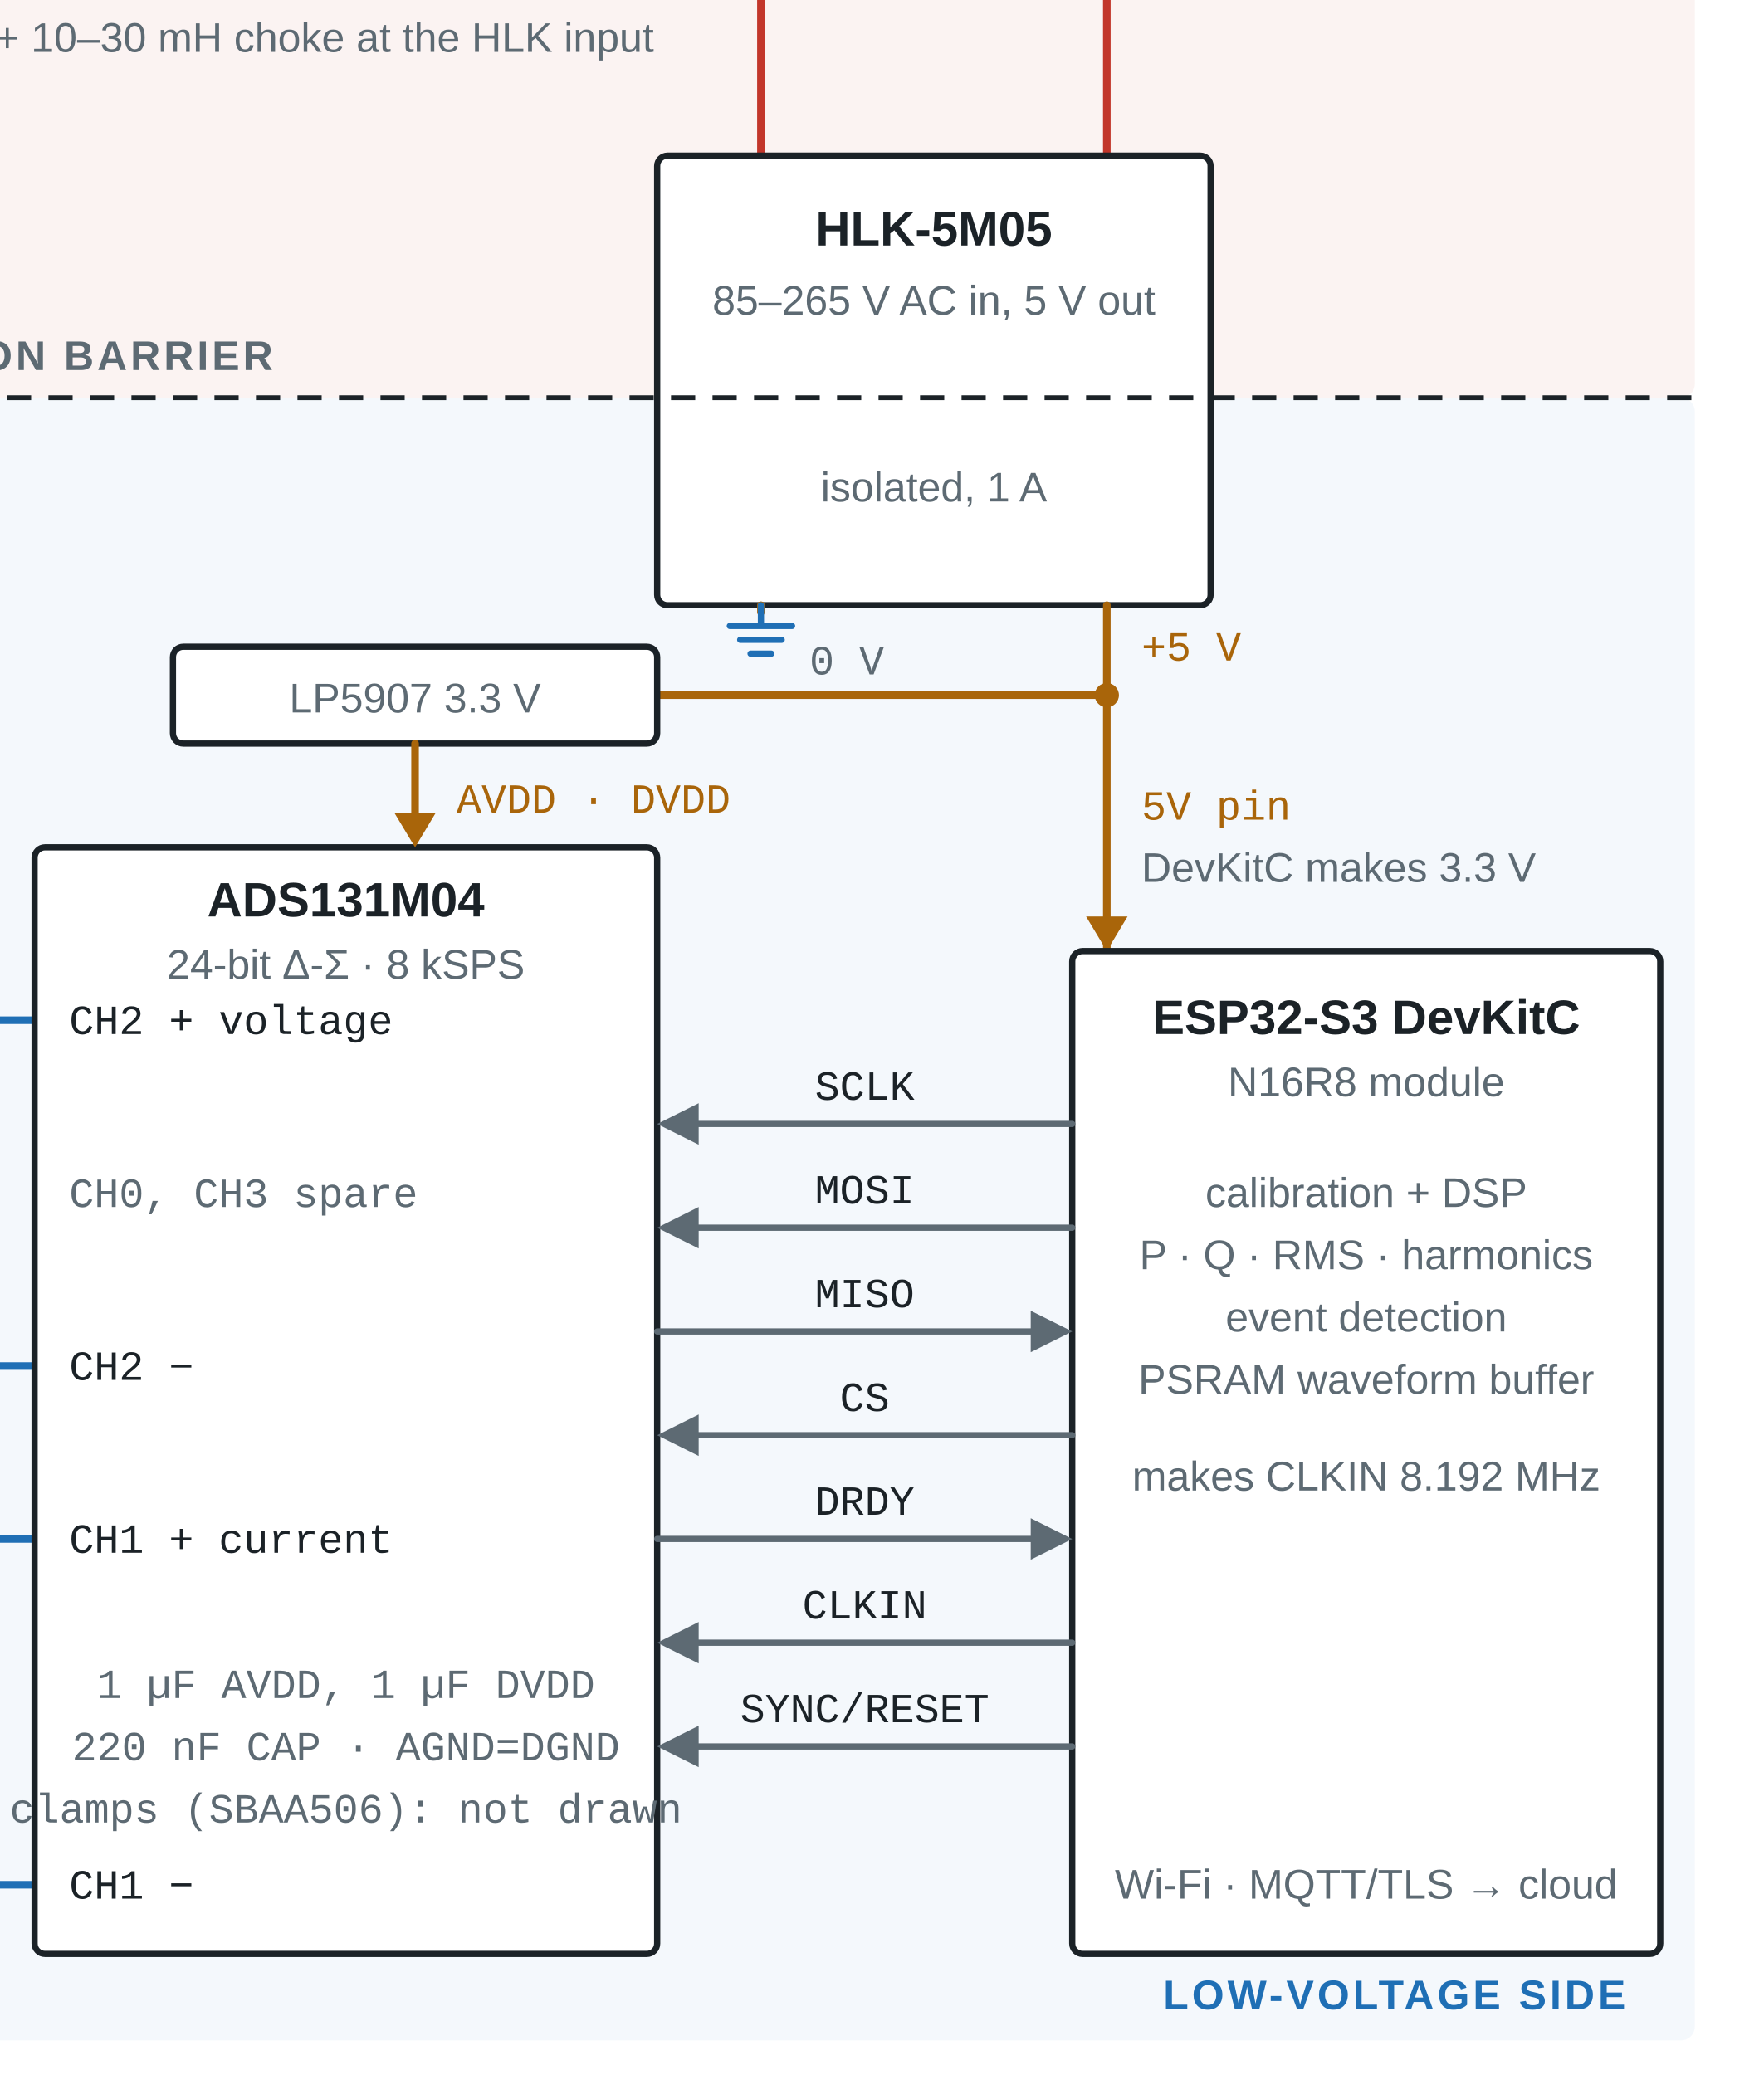
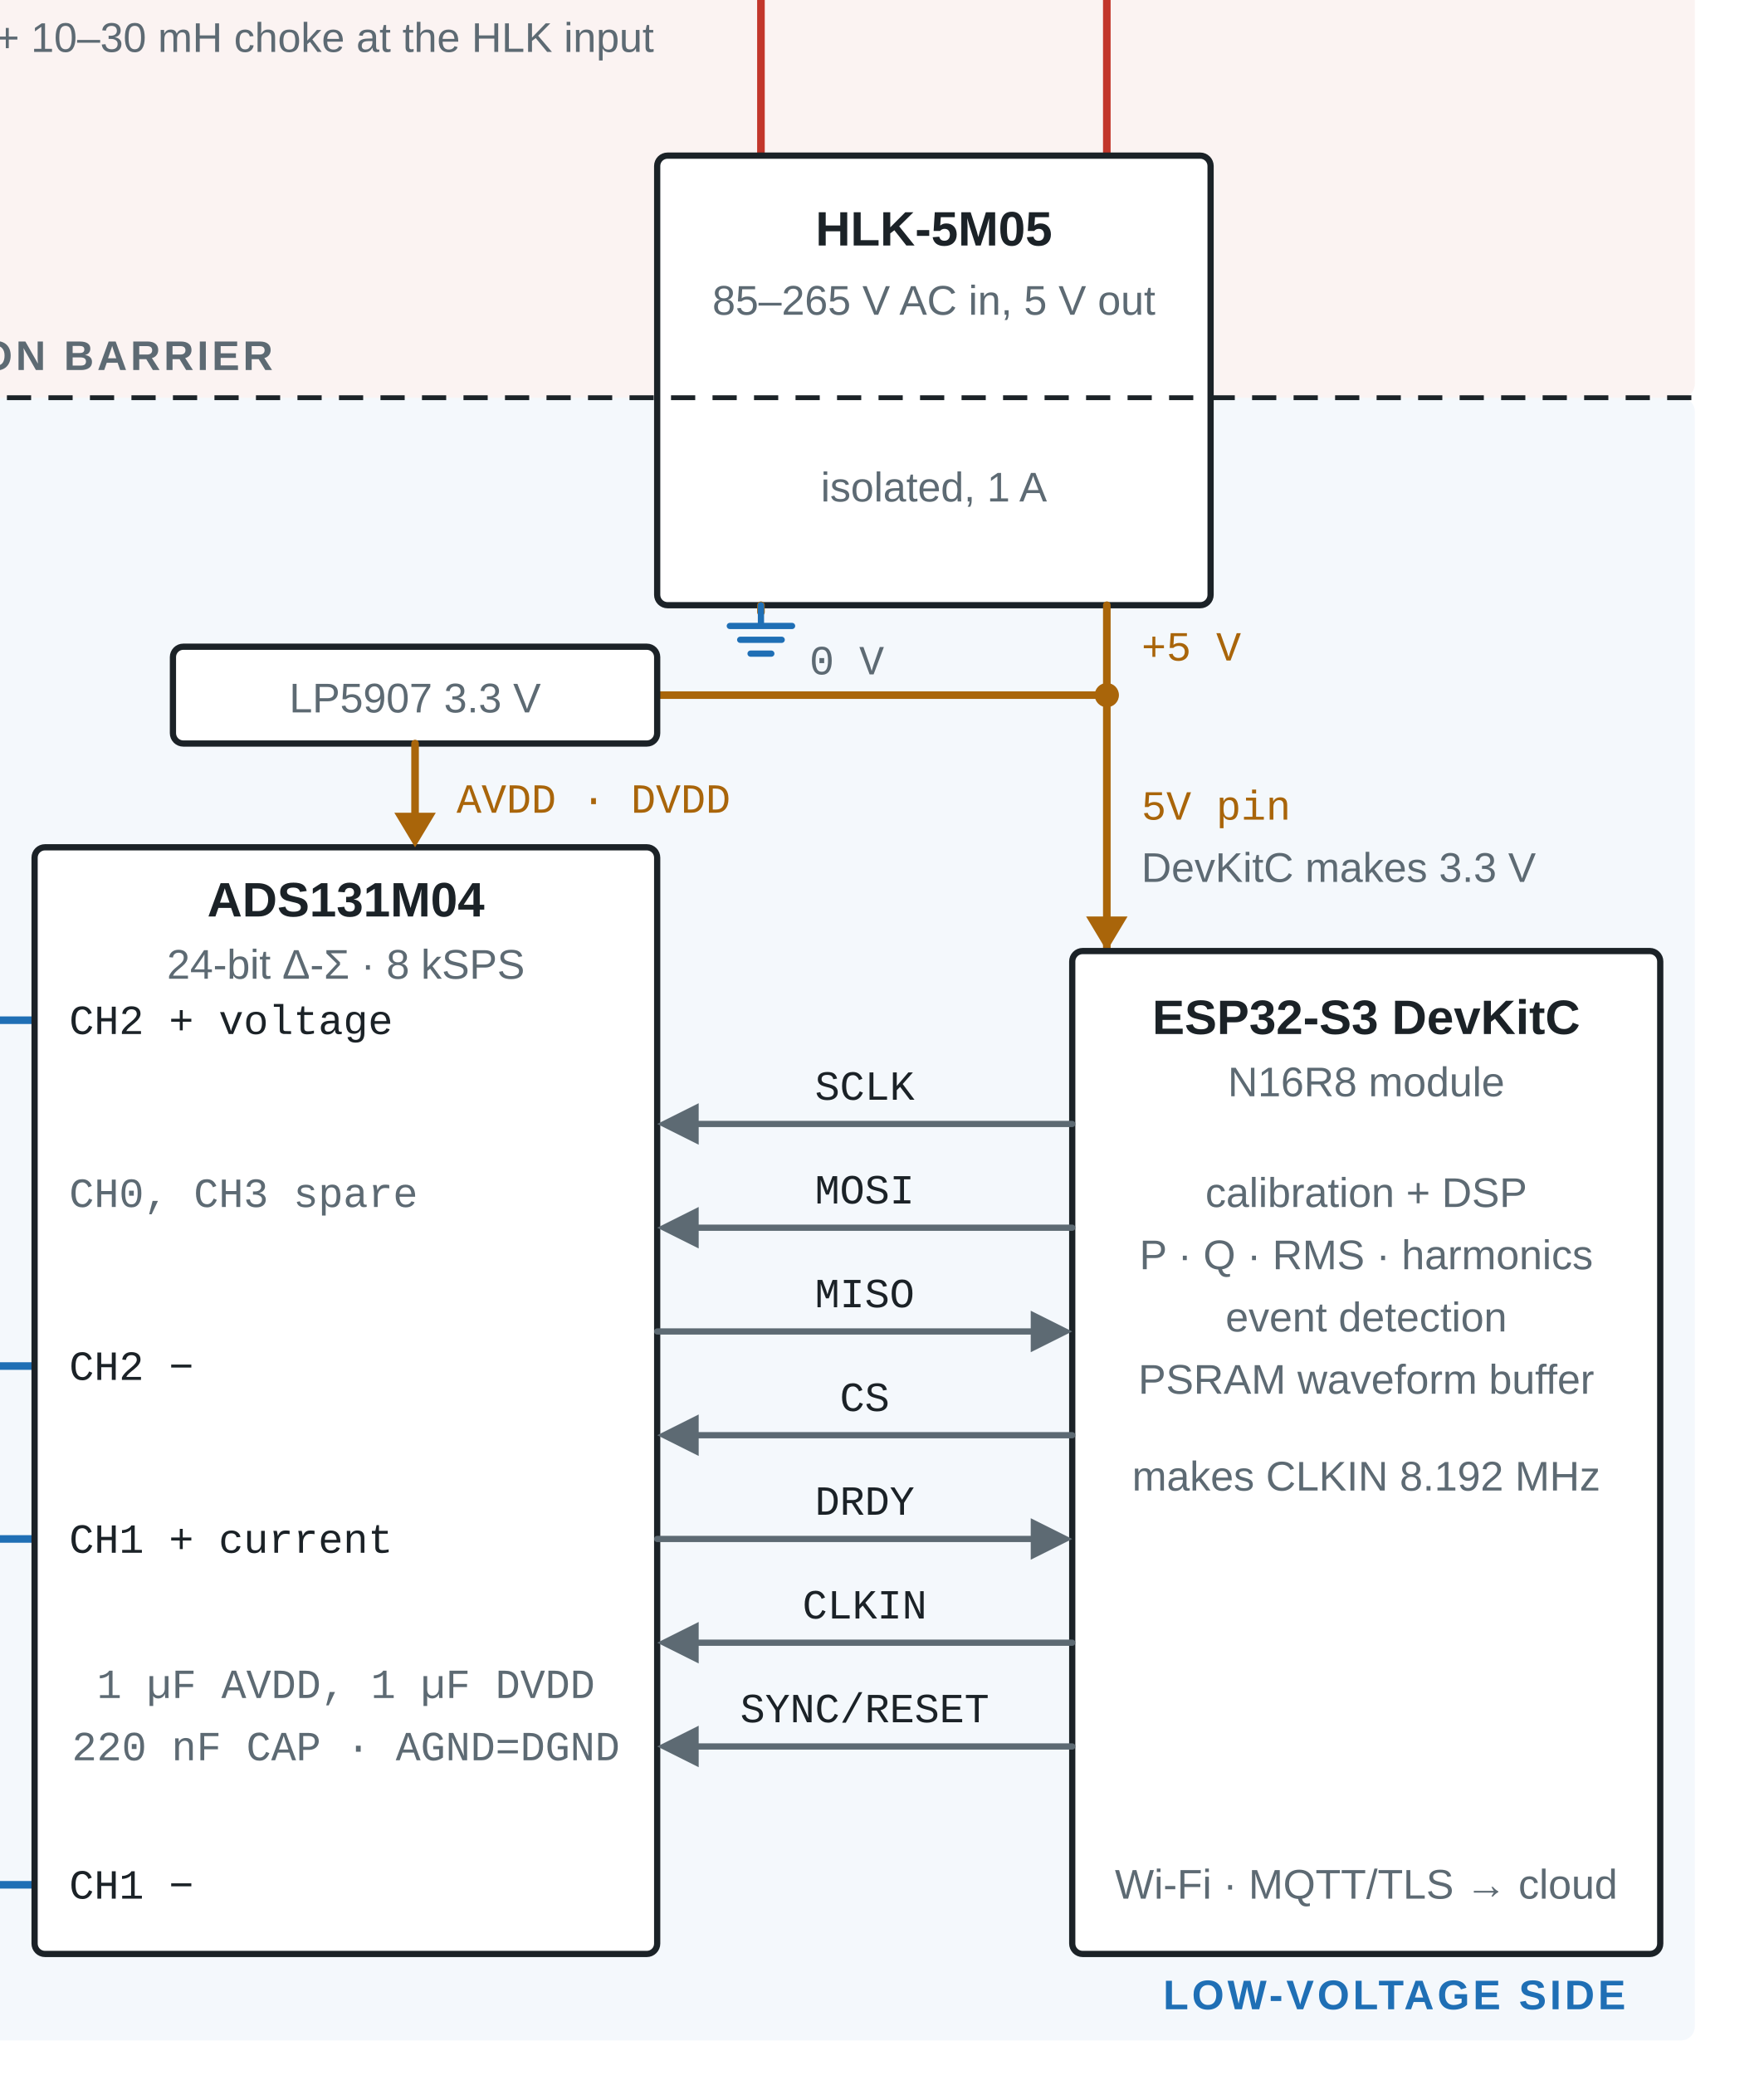
<svg xmlns="http://www.w3.org/2000/svg" xmlns:xlink="http://www.w3.org/1999/xlink" viewBox="690 225 510 600" width="2040" height="2400">
  <style>
.zone-m{fill:#c2362b;fill-opacity:.06}
.zone-l{fill:#1f6fb5;fill-opacity:.05}
.wm,.ws,.wp,.wd{fill:none;stroke-width:2.2;stroke-linecap:round;stroke-linejoin:round}
.wm{stroke:#c2362b}.ws{stroke:#1f6fb5}.wp{stroke:#a9650a}.wd{stroke:#5d6a73;stroke-width:1.8}
.part{fill:#fff;stroke:#1b2227;stroke-width:1.6}
.block{fill:#fff;stroke:#1b2227;stroke-width:1.8}
.thin{fill:none;stroke:#1b2227;stroke-width:1.6;stroke-linecap:round}
.gnd{fill:none;stroke:#1f6fb5;stroke-width:1.8;stroke-linecap:round}
.barrier{stroke:#1b2227;stroke-width:1.4;stroke-dasharray:7 5}
.dot-m{fill:#c2362b}.dot-s{fill:#1f6fb5}.dot-p{fill:#a9650a}
.a-m{fill:#c2362b}.a-s{fill:#1f6fb5}.a-p{fill:#a9650a}.a-d{fill:#5d6a73}
text{fill:#1b2227;font-family:'Liberation Sans',Arial,sans-serif;font-size:13px}
.b{font-weight:700;font-size:14px}
.mono{font-family:'Liberation Mono','Courier New',monospace;font-size:12px}
.dim{fill:#5d6a73;font-size:12px}
.zone-label{fill:#5d6a73;font-size:12px;letter-spacing:.08em;font-weight:700}
.tm{fill:#c2362b}.ts{fill:#1f6fb5}.tp{fill:#a9650a}
.core{fill:#cfd6db;stroke:#1b2227;stroke-width:1.6;fill-rule:evenodd}
.turn{stroke:#1f6fb5;stroke-width:3;stroke-linecap:round;fill:none}
.flux{fill:none;stroke:#5d6a73;stroke-width:2;stroke-dasharray:6 5}
.badge{fill:#1b2227}
.badge-t{fill:#fff;font-weight:700;font-size:12px;text-anchor:middle}
.grid{stroke:#cfd6db;stroke-width:1;fill:none}
.axis{stroke:#5d6a73;stroke-width:1.2;fill:none}
.curve{fill:none;stroke:#1f6fb5;stroke-width:2.6}
.wave-in{fill:none;stroke:#5d6a73;stroke-width:1.4;stroke-linejoin:round}
.wave-out{fill:none;stroke:#1f6fb5;stroke-width:2.6}
.band-sig{fill:#1f6fb5;fill-opacity:.13}
.band-noise{fill:#c2362b;fill-opacity:.10}
.vline{stroke:#1b2227;stroke-width:1.2;stroke-dasharray:4 4;fill:none}
</style>
  <rect x="-200" y="-200" width="1800" height="1400" fill="#ffffff" />
  <defs>
    <g id="gnd">
      <path class="gnd" d="M0 0 v6 M-9 6 h18 M-6 10 h12 M-3 14 h6" />
    </g>
  </defs>
  <rect class="zone-m" x="20" y="20" width="1160" height="320" rx="4" />
  <rect class="zone-l" x="20" y="340" width="1160" height="475" rx="4" />
  <text class="zone-label tm" x="1160" y="100" text-anchor="end">MAINS SIDE · 230 V · HAZARDOUS</text>
  <text class="zone-label ts" x="1160" y="806" text-anchor="end">LOW-VOLTAGE SIDE</text>
  <path class="wm" d="M40 60 H1150" />
  <polygon class="a-m" points="1148,53 1162,60 1148,67" />
  <circle class="dot-m" cx="40" cy="60" r="4" />
  <text x="40" y="44" class="mono tm">L in</text>
  <text x="1160" y="44" text-anchor="end" class="dim">to home loads (from main MCB →)</text>
  <ellipse class="thin" cx="90" cy="60" rx="13" ry="25" />
  <text x="116" y="32" class="b">Split-core CT, SCT-013-000</text>
  <text x="116" y="49" class="dim">clamps the L wire only</text>
  <path class="ws" d="M80 84 V770 H700" />
  <path class="ws" d="M100 85 V670 H700" />
  <text x="112" y="430" class="dim">CT leads: current,</text>
  <text x="112" y="446" class="dim">mA-level, isolated</text>
  <circle class="dot-m" cx="170" cy="60" r="4" />
  <path class="wm" d="M170 60 V92 M170 128 V140 H1010 V270" />
  <rect class="part" x="162" y="92" width="16" height="36" />
  <path class="thin" d="M170 92 V128" />
  <text x="190" y="108" class="dim">fuse 1 A, ceramic</text>
  <text x="190" y="124" class="dim">time-lag, 1.5 kA</text>
  <text x="560" y="132" class="mono tm">L (fused)</text>
  <circle class="dot-m" cx="140" cy="190" r="4" />
  <text x="140" y="212" text-anchor="middle" class="mono tm">N in</text>
  <path class="wm" d="M140 190 H910 V270" />
  <text x="560" y="182" class="mono tm">N</text>
  <path class="wm" d="M260 140 V152 M260 178 V190" />
  <rect class="part" x="252" y="152" width="16" height="26" />
  <path class="thin" d="M254 174 L266 156" />
  <circle class="dot-m" cx="260" cy="140" r="3.5" />
  <circle class="dot-m" cx="260" cy="190" r="3.5" />
  <text x="244" y="164" text-anchor="end" class="dim">MOV 10D561K</text>
  <text x="244" y="180" text-anchor="end" class="dim">surge clamp</text>
  <circle class="dot-m" cx="350" cy="140" r="3.5" />
  <path class="wm" d="M350 140 V182 A8 8 0 0 1 350 198 V212 M350 248 V270" />
  <rect class="part" x="342" y="212" width="16" height="36" />
  <text x="334" y="226" text-anchor="end" class="dim">R′ = 3 × 39 kΩ</text>
  <text x="334" y="242" text-anchor="end" class="dim">in series, ≈ 2 mA</text>
  <circle class="dot-m" cx="430" cy="190" r="3.5" />
  <path class="wm" d="M430 190 V270" />
  <rect class="block" x="310" y="270" width="160" height="130" rx="3" />
  <text x="390" y="296" text-anchor="middle" class="b">ZMPT107-1</text>
  <text x="390" y="316" text-anchor="middle" class="dim">current-type, 2 mA : 2 mA</text>
  <text x="390" y="370" text-anchor="middle" class="dim">3000 V isolated</text>
  <rect class="block" x="880" y="270" width="160" height="130" rx="3" />
  <text x="960" y="296" text-anchor="middle" class="b">HLK-5M05</text>
  <text x="960" y="316" text-anchor="middle" class="dim">85–265 V AC in, 5 V out</text>
  <text x="960" y="370" text-anchor="middle" class="dim">isolated, 1 A</text>
  <text x="700" y="240" text-anchor="middle" class="dim">only if certifying: 0.1 µF X2 cap + 10–30 mH choke at the HLK input</text>
  <line class="barrier" x1="20" y1="340" x2="1180" y2="340" />
  <text x="700" y="332" text-anchor="middle" class="zone-label">ISOLATION BARRIER</text>
  <path class="ws" d="M430 400 V520 H700" />
  <path class="ws" d="M350 400 V620 H700" />
  <path class="ws" d="M470 520 V530 M470 558 V582 M470 610 V620 M470 570 H500" />
  <rect class="part" x="462" y="530" width="16" height="28" />
  <rect class="part" x="462" y="582" width="16" height="28" />
  <circle class="dot-s" cx="470" cy="520" r="3.5" />
  <circle class="dot-s" cx="470" cy="570" r="3.5" />
  <circle class="dot-s" cx="470" cy="620" r="3.5" />
  <use xlink:href="#gnd" x="500" y="570" />
  <text x="456" y="548" text-anchor="end" class="dim">25 Ω</text>
  <text x="456" y="600" text-anchor="end" class="dim">25 Ω</text>
  <text x="514" y="566" class="dim">AGND</text>
-   <rect class="part" x="540" y="512" width="36" height="16" />
-   <rect class="part" x="540" y="612" width="36" height="16" />
-   <text x="558" y="504" text-anchor="middle" class="dim">1 kΩ</text>
-   <text x="558" y="604" text-anchor="middle" class="dim">1 kΩ</text>
-   <circle class="dot-s" cx="620" cy="520" r="3.5" />
-   <circle class="dot-s" cx="620" cy="620" r="3.5" />
-   <path class="ws" d="M620 520 V566 M620 574 V620" />
-   <path class="thin" d="M608 566 H632 M608 574 H632" />
-   <text x="640" y="574" class="dim">10 nF</text>
+   <rect class="part" x="510" y="512" width="36" height="16" />
+   <rect class="part" x="510" y="612" width="36" height="16" />
+   <text x="528" y="504" text-anchor="middle" class="dim">1 kΩ</text>
+   <text x="528" y="604" text-anchor="middle" class="dim">1 kΩ</text>
+   <circle class="dot-s" cx="580" cy="520" r="3.5" />
+   <circle class="dot-s" cx="580" cy="620" r="3.5" />
+   <path class="ws" d="M580 520 V532 M580 608 V620" />
+   <rect class="block" x="558" y="532" width="44" height="24" rx="3" />
+   <rect class="block" x="558" y="584" width="44" height="24" rx="3" />
+   <text x="580" y="548" text-anchor="middle" class="dim">clamp</text>
+   <text x="580" y="600" text-anchor="middle" class="dim">clamp</text>
+   <rect class="part" x="620" y="512" width="36" height="16" />
+   <rect class="part" x="620" y="612" width="36" height="16" />
+   <text x="638" y="504" text-anchor="middle" class="dim">100 Ω</text>
+   <text x="638" y="604" text-anchor="middle" class="dim">100 Ω</text>
+   <circle class="dot-s" cx="676" cy="520" r="3.5" />
+   <circle class="dot-s" cx="676" cy="620" r="3.5" />
+   <path class="ws" d="M676 520 V566 M676 574 V620" />
+   <path class="thin" d="M664 566 H688 M664 574 H688" />
+   <text x="660" y="574" text-anchor="end" class="dim">10 nF</text>
  <text x="342" y="486" text-anchor="end" class="b ts">VOLTAGE</text>
  <text x="342" y="504" text-anchor="end" class="dim">CH2, gain 2</text>
  <path class="ws" d="M470 670 V680 M470 708 V732 M470 760 V770 M470 720 H500" />
  <rect class="part" x="462" y="680" width="16" height="28" />
  <rect class="part" x="462" y="732" width="16" height="28" />
  <circle class="dot-s" cx="470" cy="670" r="3.5" />
  <circle class="dot-s" cx="470" cy="720" r="3.5" />
  <circle class="dot-s" cx="470" cy="770" r="3.5" />
  <use xlink:href="#gnd" x="500" y="720" />
  <text x="456" y="698" text-anchor="end" class="dim">6.49 Ω</text>
  <text x="456" y="750" text-anchor="end" class="dim">6.49 Ω</text>
  <text x="514" y="716" class="dim">AGND</text>
-   <rect class="part" x="540" y="662" width="36" height="16" />
-   <rect class="part" x="540" y="762" width="36" height="16" />
-   <text x="558" y="654" text-anchor="middle" class="dim">1 kΩ</text>
-   <text x="558" y="754" text-anchor="middle" class="dim">1 kΩ</text>
-   <circle class="dot-s" cx="620" cy="670" r="3.5" />
-   <circle class="dot-s" cx="620" cy="770" r="3.5" />
-   <path class="ws" d="M620 670 V716 M620 724 V770" />
-   <path class="thin" d="M608 716 H632 M608 724 H632" />
-   <text x="640" y="724" class="dim">10 nF</text>
+   <rect class="part" x="510" y="662" width="36" height="16" />
+   <rect class="part" x="510" y="762" width="36" height="16" />
+   <text x="528" y="654" text-anchor="middle" class="dim">1 kΩ</text>
+   <text x="528" y="754" text-anchor="middle" class="dim">1 kΩ</text>
+   <circle class="dot-s" cx="580" cy="670" r="3.5" />
+   <circle class="dot-s" cx="580" cy="770" r="3.5" />
+   <path class="ws" d="M580 670 V682 M580 758 V770" />
+   <rect class="block" x="558" y="682" width="44" height="24" rx="3" />
+   <rect class="block" x="558" y="734" width="44" height="24" rx="3" />
+   <text x="580" y="698" text-anchor="middle" class="dim">clamp</text>
+   <text x="580" y="750" text-anchor="middle" class="dim">clamp</text>
+   <rect class="part" x="620" y="662" width="36" height="16" />
+   <rect class="part" x="620" y="762" width="36" height="16" />
+   <text x="638" y="654" text-anchor="middle" class="dim">100 Ω</text>
+   <text x="638" y="754" text-anchor="middle" class="dim">100 Ω</text>
+   <circle class="dot-s" cx="676" cy="670" r="3.5" />
+   <circle class="dot-s" cx="676" cy="770" r="3.5" />
+   <path class="ws" d="M676 670 V716 M676 724 V770" />
+   <path class="thin" d="M664 716 H688 M664 724 H688" />
+   <text x="660" y="724" text-anchor="end" class="dim">10 nF</text>
  <text x="116" y="650" class="b ts">CURRENT</text>
  <text x="116" y="666" class="dim" dy="-0">CH1, gain 1</text>
  <text x="116" y="692" class="dim">burden 2 × 6.49 Ω ≈ 13 Ω</text>
+   <text x="116" y="800" class="dim">clamp = BAT54 to AVDD + BAV199 pair to AGND, one per ADC input pin (TI SBAA506)</text>
  <rect class="block" x="700" y="470" width="180" height="320" rx="3" />
  <text x="790" y="490" text-anchor="middle" class="b">ADS131M04</text>
  <text x="790" y="508" text-anchor="middle" class="dim">24-bit Δ-Σ · 8 kSPS</text>
  <text x="710" y="524" class="mono">CH2 +  voltage</text>
  <text x="710" y="624" class="mono">CH2 −</text>
  <text x="710" y="574" class="mono dim">CH0, CH3 spare</text>
  <text x="710" y="674" class="mono">CH1 +  current</text>
  <text x="710" y="774" class="mono">CH1 −</text>
  <text x="790" y="716" text-anchor="middle" class="mono dim">1 µF AVDD, 1 µF DVDD</text>
  <text x="790" y="734" text-anchor="middle" class="mono dim">220 nF CAP · AGND=DGND</text>
-   <text x="790" y="752" text-anchor="middle" class="mono dim">clamps (SBAA506): not drawn</text>
  <path class="wp" d="M910 400 V402" />
  <use xlink:href="#gnd" x="910" y="400" />
  <text x="924" y="420" class="mono dim">0 V</text>
  <path class="wp" d="M1010 400 V500 M1010 426 H880" />
  <circle class="dot-p" cx="1010" cy="426" r="3.5" />
  <polygon class="a-p" points="1004,490 1010,500 1016,490" />
  <text x="1020" y="416" class="mono tp">+5 V</text>
  <text x="1020" y="462" class="mono tp">5V pin</text>
  <text x="1020" y="480" class="dim">DevKitC makes 3.3 V</text>
  <rect class="block" x="740" y="412" width="140" height="28" rx="3" />
  <text x="810" y="431" text-anchor="middle" class="dim">LP5907 3.3 V</text>
  <path class="wp" d="M810 440 V462" />
  <polygon class="a-p" points="804,460 810,470 816,460" />
  <text x="822" y="460" class="mono tp">AVDD · DVDD</text>
  <rect class="block" x="1000" y="500" width="170" height="290" rx="3" />
  <text x="1085" y="524" text-anchor="middle" class="b">ESP32-S3 DevKitC</text>
  <text x="1085" y="542" text-anchor="middle" class="dim">N16R8 module</text>
  <text x="1085" y="574" text-anchor="middle" class="dim">calibration + DSP</text>
  <text x="1085" y="592" text-anchor="middle" class="dim">P · Q · RMS · harmonics</text>
  <text x="1085" y="610" text-anchor="middle" class="dim">event detection</text>
  <text x="1085" y="628" text-anchor="middle" class="dim">PSRAM waveform buffer</text>
  <text x="1085" y="656" text-anchor="middle" class="dim">makes CLKIN 8.192 MHz</text>
  <text x="1085" y="774" text-anchor="middle" class="dim">Wi-Fi · MQTT/TLS → cloud</text>
  <path class="wd" d="M1000 550 H884" />
  <polygon class="a-d" points="892,544 880,550 892,556" />
  <text x="940" y="543" text-anchor="middle" class="mono">SCLK</text>
  <path class="wd" d="M1000 580 H884" />
  <polygon class="a-d" points="892,574 880,580 892,586" />
  <text x="940" y="573" text-anchor="middle" class="mono">MOSI</text>
  <path class="wd" d="M880 610 H996" />
  <polygon class="a-d" points="988,604 1000,610 988,616" />
  <text x="940" y="603" text-anchor="middle" class="mono">MISO</text>
  <path class="wd" d="M1000 640 H884" />
  <polygon class="a-d" points="892,634 880,640 892,646" />
  <text x="940" y="633" text-anchor="middle" class="mono">CS</text>
  <path class="wd" d="M880 670 H996" />
  <polygon class="a-d" points="988,664 1000,670 988,676" />
  <text x="940" y="663" text-anchor="middle" class="mono">DRDY</text>
  <path class="wd" d="M1000 700 H884" />
  <polygon class="a-d" points="892,694 880,700 892,706" />
  <text x="940" y="693" text-anchor="middle" class="mono">CLKIN</text>
  <path class="wd" d="M1000 730 H884" />
  <polygon class="a-d" points="892,724 880,730 892,736" />
  <text x="940" y="723" text-anchor="middle" class="mono">SYNC/RESET</text>
</svg>
